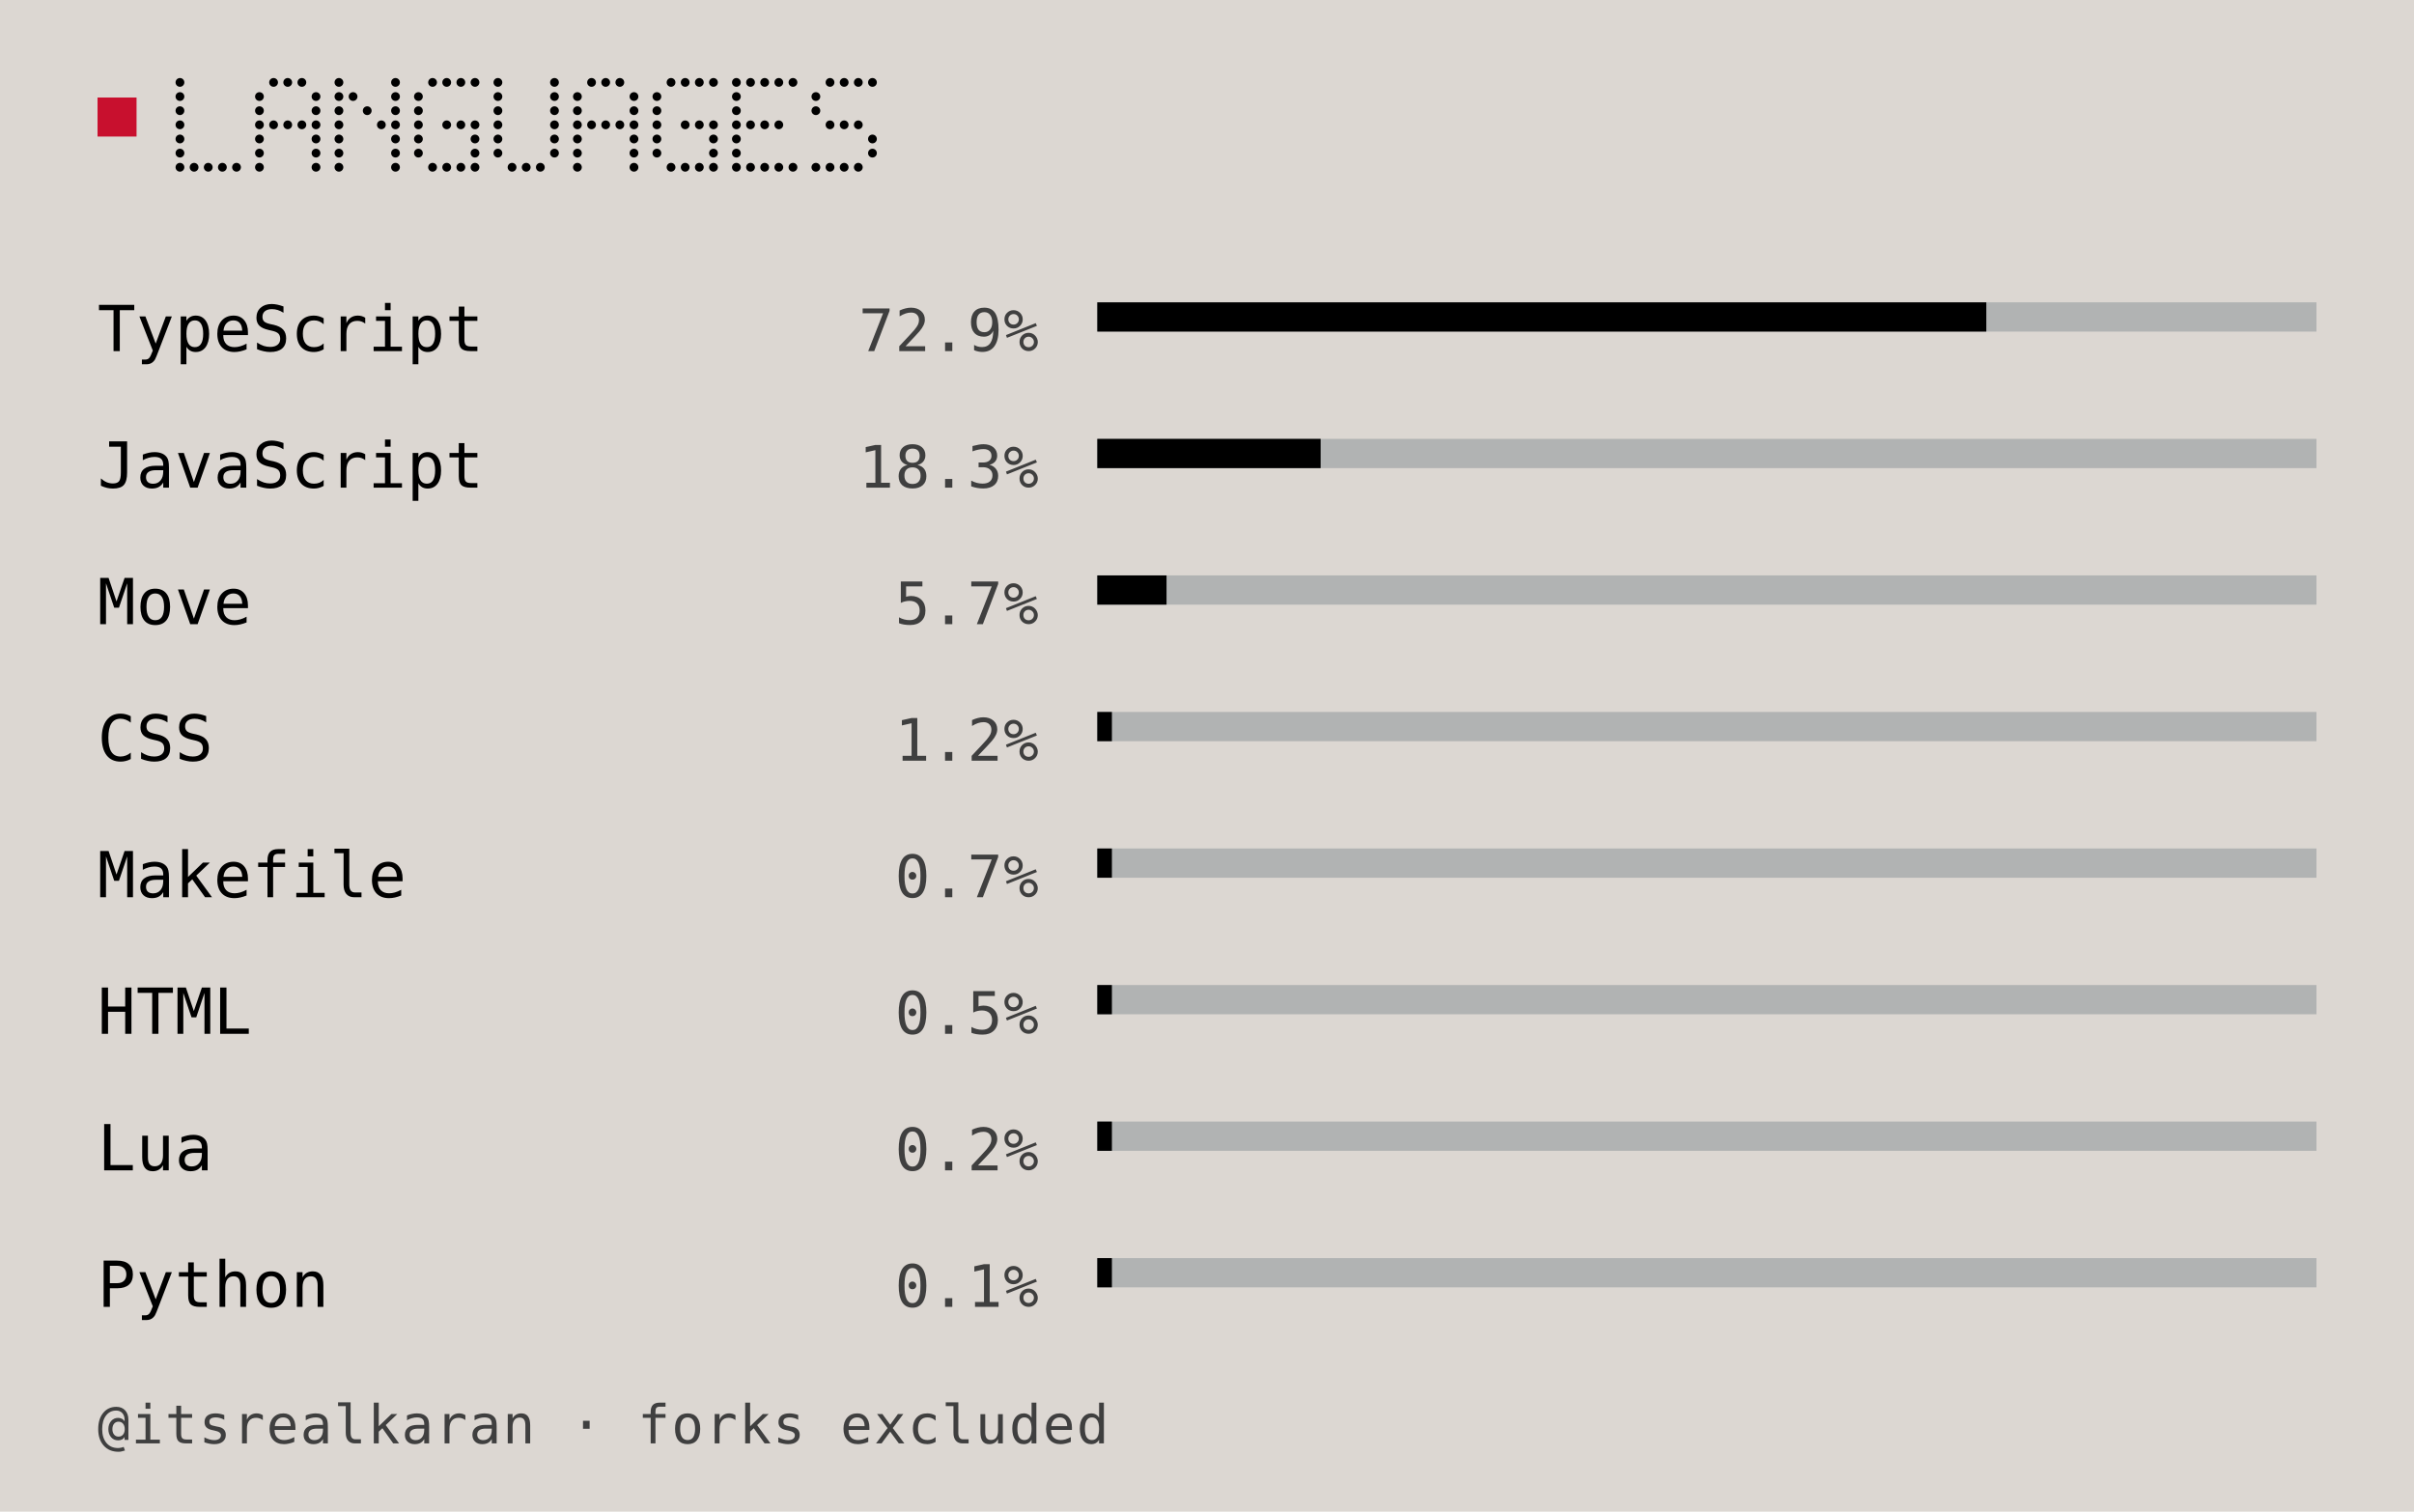
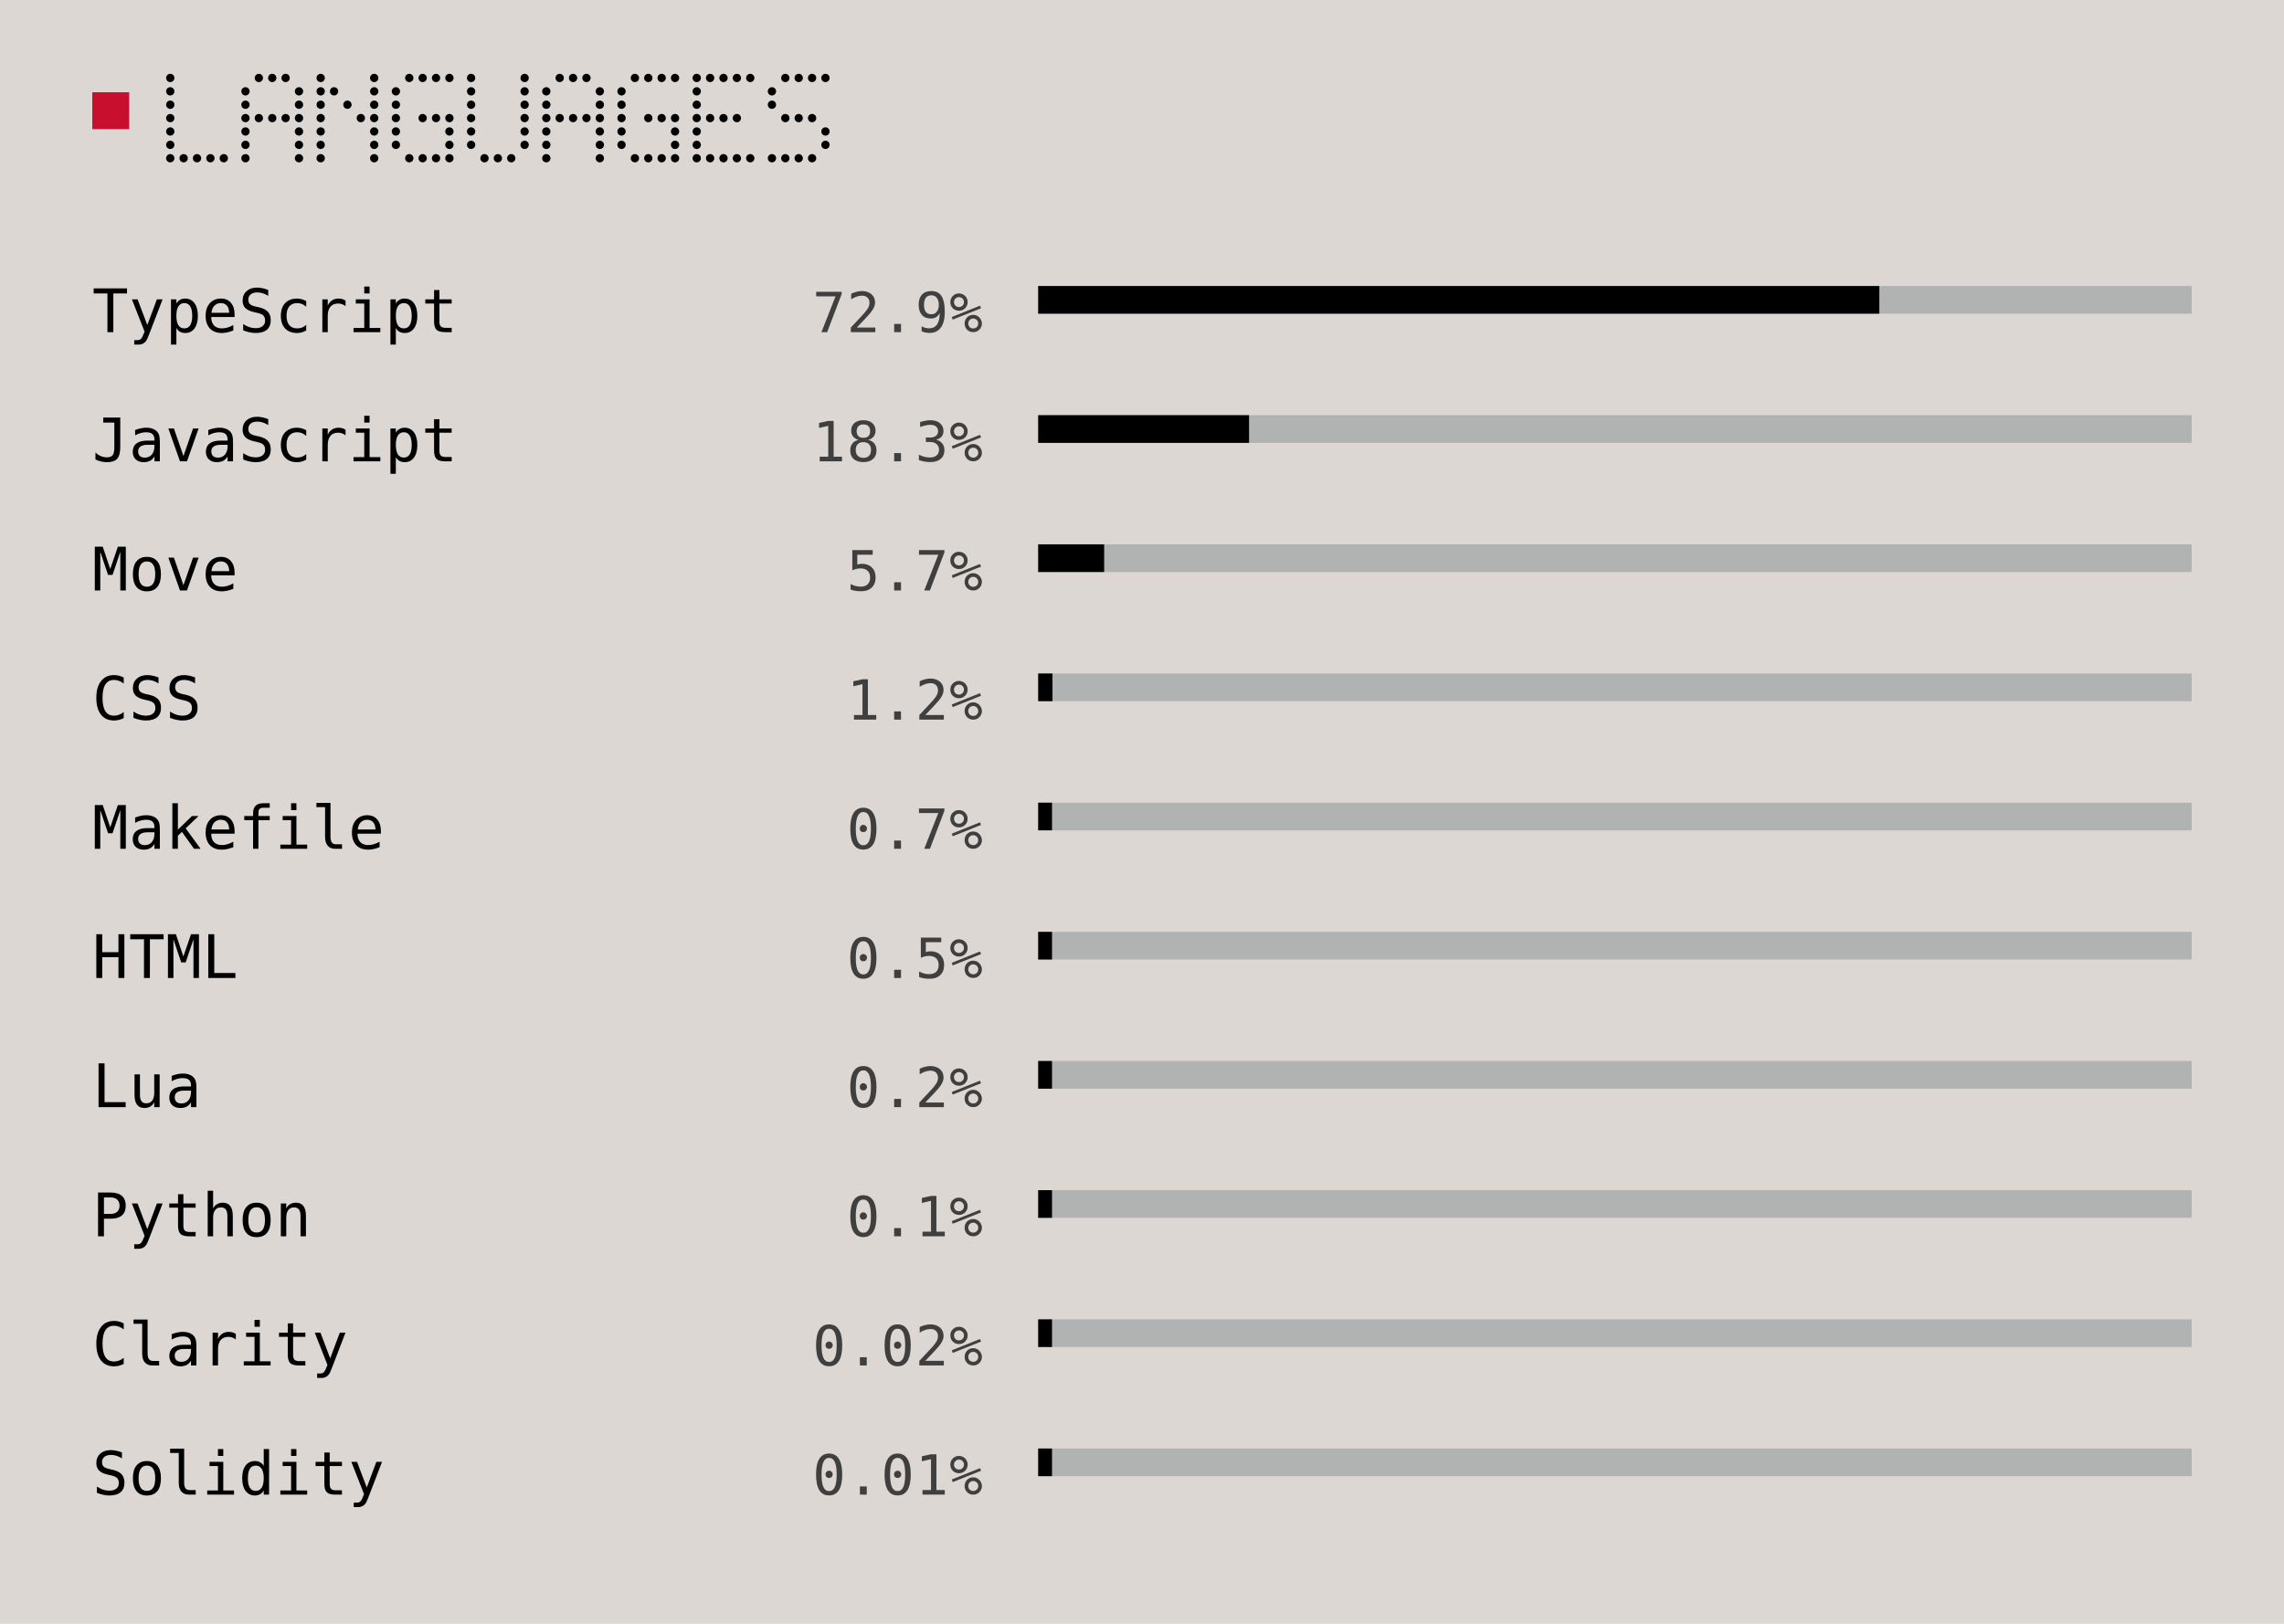
- <svg xmlns="http://www.w3.org/2000/svg" width="495" height="310" viewBox="0 0 495 310" role="img">
-   <rect width="495" height="310" fill="#DCD7D2" />
+ <svg xmlns="http://www.w3.org/2000/svg" width="495" height="352" viewBox="0 0 495 352" role="img">
+   <rect width="495" height="352" fill="#DCD7D2" />
  <rect x="20" y="20" width="8" height="8" fill="#C8102E" />
  <circle cx="36.9" cy="16.9" r="0.90" fill="#000000" />
  <circle cx="36.9" cy="19.8" r="0.90" fill="#000000" />
  <circle cx="36.9" cy="22.7" r="0.90" fill="#000000" />
  <circle cx="36.9" cy="25.6" r="0.90" fill="#000000" />
  <circle cx="36.9" cy="28.5" r="0.90" fill="#000000" />
  <circle cx="36.9" cy="31.4" r="0.90" fill="#000000" />
  <circle cx="36.9" cy="34.3" r="0.90" fill="#000000" />
  <circle cx="39.8" cy="34.3" r="0.90" fill="#000000" />
  <circle cx="42.7" cy="34.3" r="0.90" fill="#000000" />
  <circle cx="45.6" cy="34.3" r="0.90" fill="#000000" />
  <circle cx="48.5" cy="34.3" r="0.90" fill="#000000" />
  <circle cx="56.1" cy="16.9" r="0.90" fill="#000000" />
  <circle cx="59.0" cy="16.9" r="0.90" fill="#000000" />
  <circle cx="61.9" cy="16.9" r="0.90" fill="#000000" />
  <circle cx="53.2" cy="19.8" r="0.90" fill="#000000" />
  <circle cx="64.8" cy="19.8" r="0.90" fill="#000000" />
  <circle cx="53.2" cy="22.7" r="0.90" fill="#000000" />
  <circle cx="64.8" cy="22.7" r="0.90" fill="#000000" />
  <circle cx="53.2" cy="25.6" r="0.90" fill="#000000" />
  <circle cx="56.1" cy="25.6" r="0.90" fill="#000000" />
  <circle cx="59.0" cy="25.6" r="0.90" fill="#000000" />
  <circle cx="61.9" cy="25.6" r="0.90" fill="#000000" />
  <circle cx="64.8" cy="25.6" r="0.90" fill="#000000" />
  <circle cx="53.2" cy="28.5" r="0.90" fill="#000000" />
  <circle cx="64.8" cy="28.5" r="0.90" fill="#000000" />
  <circle cx="53.2" cy="31.4" r="0.90" fill="#000000" />
  <circle cx="64.8" cy="31.4" r="0.90" fill="#000000" />
  <circle cx="53.2" cy="34.3" r="0.90" fill="#000000" />
  <circle cx="64.8" cy="34.3" r="0.90" fill="#000000" />
  <circle cx="69.5" cy="16.9" r="0.90" fill="#000000" />
  <circle cx="81.1" cy="16.9" r="0.90" fill="#000000" />
  <circle cx="69.5" cy="19.8" r="0.90" fill="#000000" />
  <circle cx="72.4" cy="19.8" r="0.90" fill="#000000" />
  <circle cx="81.1" cy="19.8" r="0.90" fill="#000000" />
  <circle cx="69.5" cy="22.7" r="0.90" fill="#000000" />
  <circle cx="75.3" cy="22.7" r="0.90" fill="#000000" />
  <circle cx="81.1" cy="22.7" r="0.90" fill="#000000" />
  <circle cx="69.5" cy="25.6" r="0.90" fill="#000000" />
  <circle cx="78.2" cy="25.6" r="0.90" fill="#000000" />
  <circle cx="81.1" cy="25.6" r="0.90" fill="#000000" />
  <circle cx="69.5" cy="28.5" r="0.90" fill="#000000" />
  <circle cx="81.1" cy="28.5" r="0.90" fill="#000000" />
  <circle cx="69.5" cy="31.4" r="0.90" fill="#000000" />
  <circle cx="81.1" cy="31.4" r="0.90" fill="#000000" />
  <circle cx="69.5" cy="34.3" r="0.90" fill="#000000" />
  <circle cx="81.1" cy="34.3" r="0.90" fill="#000000" />
  <circle cx="88.7" cy="16.9" r="0.90" fill="#000000" />
  <circle cx="91.6" cy="16.9" r="0.90" fill="#000000" />
  <circle cx="94.5" cy="16.9" r="0.90" fill="#000000" />
  <circle cx="97.4" cy="16.9" r="0.90" fill="#000000" />
  <circle cx="85.8" cy="19.8" r="0.90" fill="#000000" />
  <circle cx="85.8" cy="22.7" r="0.90" fill="#000000" />
  <circle cx="85.8" cy="25.6" r="0.90" fill="#000000" />
  <circle cx="91.6" cy="25.6" r="0.90" fill="#000000" />
  <circle cx="94.5" cy="25.6" r="0.90" fill="#000000" />
  <circle cx="97.4" cy="25.6" r="0.90" fill="#000000" />
  <circle cx="85.8" cy="28.5" r="0.90" fill="#000000" />
  <circle cx="97.4" cy="28.5" r="0.90" fill="#000000" />
  <circle cx="85.8" cy="31.4" r="0.90" fill="#000000" />
  <circle cx="97.4" cy="31.4" r="0.90" fill="#000000" />
  <circle cx="88.7" cy="34.3" r="0.90" fill="#000000" />
  <circle cx="91.6" cy="34.3" r="0.90" fill="#000000" />
  <circle cx="94.5" cy="34.3" r="0.90" fill="#000000" />
  <circle cx="97.4" cy="34.3" r="0.90" fill="#000000" />
  <circle cx="102.1" cy="16.9" r="0.90" fill="#000000" />
  <circle cx="113.7" cy="16.9" r="0.90" fill="#000000" />
  <circle cx="102.1" cy="19.8" r="0.90" fill="#000000" />
  <circle cx="113.7" cy="19.8" r="0.90" fill="#000000" />
  <circle cx="102.1" cy="22.7" r="0.90" fill="#000000" />
  <circle cx="113.7" cy="22.7" r="0.90" fill="#000000" />
  <circle cx="102.1" cy="25.6" r="0.90" fill="#000000" />
  <circle cx="113.7" cy="25.6" r="0.90" fill="#000000" />
  <circle cx="102.1" cy="28.5" r="0.90" fill="#000000" />
  <circle cx="113.7" cy="28.5" r="0.90" fill="#000000" />
  <circle cx="102.1" cy="31.4" r="0.90" fill="#000000" />
  <circle cx="113.7" cy="31.4" r="0.90" fill="#000000" />
  <circle cx="105.0" cy="34.3" r="0.90" fill="#000000" />
  <circle cx="107.9" cy="34.3" r="0.90" fill="#000000" />
  <circle cx="110.8" cy="34.3" r="0.90" fill="#000000" />
  <circle cx="121.3" cy="16.9" r="0.90" fill="#000000" />
  <circle cx="124.2" cy="16.9" r="0.90" fill="#000000" />
  <circle cx="127.1" cy="16.9" r="0.90" fill="#000000" />
  <circle cx="118.4" cy="19.8" r="0.90" fill="#000000" />
  <circle cx="130.0" cy="19.8" r="0.90" fill="#000000" />
  <circle cx="118.4" cy="22.7" r="0.90" fill="#000000" />
  <circle cx="130.0" cy="22.7" r="0.90" fill="#000000" />
  <circle cx="118.4" cy="25.6" r="0.90" fill="#000000" />
  <circle cx="121.3" cy="25.6" r="0.90" fill="#000000" />
  <circle cx="124.2" cy="25.6" r="0.90" fill="#000000" />
  <circle cx="127.1" cy="25.6" r="0.90" fill="#000000" />
  <circle cx="130.0" cy="25.6" r="0.90" fill="#000000" />
  <circle cx="118.4" cy="28.5" r="0.90" fill="#000000" />
  <circle cx="130.0" cy="28.5" r="0.90" fill="#000000" />
  <circle cx="118.4" cy="31.4" r="0.90" fill="#000000" />
  <circle cx="130.0" cy="31.4" r="0.90" fill="#000000" />
  <circle cx="118.4" cy="34.3" r="0.90" fill="#000000" />
  <circle cx="130.0" cy="34.3" r="0.90" fill="#000000" />
  <circle cx="137.6" cy="16.9" r="0.90" fill="#000000" />
  <circle cx="140.5" cy="16.9" r="0.90" fill="#000000" />
  <circle cx="143.4" cy="16.9" r="0.90" fill="#000000" />
  <circle cx="146.3" cy="16.9" r="0.90" fill="#000000" />
  <circle cx="134.7" cy="19.8" r="0.90" fill="#000000" />
  <circle cx="134.7" cy="22.7" r="0.90" fill="#000000" />
  <circle cx="134.7" cy="25.6" r="0.90" fill="#000000" />
  <circle cx="140.5" cy="25.6" r="0.90" fill="#000000" />
  <circle cx="143.4" cy="25.6" r="0.90" fill="#000000" />
  <circle cx="146.3" cy="25.6" r="0.90" fill="#000000" />
  <circle cx="134.7" cy="28.5" r="0.90" fill="#000000" />
  <circle cx="146.3" cy="28.5" r="0.90" fill="#000000" />
  <circle cx="134.7" cy="31.4" r="0.90" fill="#000000" />
  <circle cx="146.3" cy="31.4" r="0.90" fill="#000000" />
  <circle cx="137.6" cy="34.3" r="0.90" fill="#000000" />
  <circle cx="140.5" cy="34.3" r="0.90" fill="#000000" />
  <circle cx="143.4" cy="34.3" r="0.90" fill="#000000" />
  <circle cx="146.3" cy="34.3" r="0.90" fill="#000000" />
  <circle cx="151.0" cy="16.9" r="0.90" fill="#000000" />
  <circle cx="153.9" cy="16.9" r="0.90" fill="#000000" />
  <circle cx="156.8" cy="16.9" r="0.90" fill="#000000" />
  <circle cx="159.7" cy="16.9" r="0.90" fill="#000000" />
  <circle cx="162.6" cy="16.9" r="0.90" fill="#000000" />
  <circle cx="151.0" cy="19.8" r="0.90" fill="#000000" />
  <circle cx="151.0" cy="22.7" r="0.90" fill="#000000" />
  <circle cx="151.0" cy="25.6" r="0.90" fill="#000000" />
  <circle cx="153.9" cy="25.6" r="0.90" fill="#000000" />
  <circle cx="156.8" cy="25.6" r="0.90" fill="#000000" />
  <circle cx="159.7" cy="25.6" r="0.90" fill="#000000" />
  <circle cx="151.0" cy="28.5" r="0.90" fill="#000000" />
  <circle cx="151.0" cy="31.4" r="0.90" fill="#000000" />
  <circle cx="151.0" cy="34.3" r="0.90" fill="#000000" />
  <circle cx="153.9" cy="34.3" r="0.90" fill="#000000" />
  <circle cx="156.8" cy="34.3" r="0.90" fill="#000000" />
  <circle cx="159.7" cy="34.3" r="0.90" fill="#000000" />
  <circle cx="162.6" cy="34.3" r="0.90" fill="#000000" />
  <circle cx="170.2" cy="16.9" r="0.90" fill="#000000" />
  <circle cx="173.1" cy="16.9" r="0.90" fill="#000000" />
  <circle cx="176.0" cy="16.9" r="0.90" fill="#000000" />
  <circle cx="178.9" cy="16.9" r="0.90" fill="#000000" />
  <circle cx="167.3" cy="19.8" r="0.90" fill="#000000" />
  <circle cx="167.3" cy="22.7" r="0.90" fill="#000000" />
  <circle cx="170.2" cy="25.6" r="0.90" fill="#000000" />
  <circle cx="173.1" cy="25.6" r="0.90" fill="#000000" />
  <circle cx="176.0" cy="25.6" r="0.90" fill="#000000" />
  <circle cx="178.9" cy="28.5" r="0.90" fill="#000000" />
  <circle cx="178.9" cy="31.4" r="0.90" fill="#000000" />
  <circle cx="167.3" cy="34.3" r="0.90" fill="#000000" />
  <circle cx="170.2" cy="34.3" r="0.90" fill="#000000" />
  <circle cx="173.1" cy="34.3" r="0.90" fill="#000000" />
  <circle cx="176.0" cy="34.3" r="0.90" fill="#000000" />
  <text x="20" y="72" fill="#000000" text-anchor="start" font-family="ui-monospace, Geist Mono, monospace" font-size="13" letter-spacing="0.1" dominant-baseline="auto">TypeScript</text>
  <text x="213" y="72" fill="#3F3F3F" text-anchor="end" font-family="ui-monospace, Geist Mono, monospace" font-size="12" letter-spacing="0.2" dominant-baseline="auto">72.9%</text>
  <rect x="225" y="62" width="250" height="6" fill="#B1B3B3" />
  <rect x="225" y="62" width="182.3" height="6" fill="#000000" />
  <text x="20" y="100" fill="#000000" text-anchor="start" font-family="ui-monospace, Geist Mono, monospace" font-size="13" letter-spacing="0.1" dominant-baseline="auto">JavaScript</text>
  <text x="213" y="100" fill="#3F3F3F" text-anchor="end" font-family="ui-monospace, Geist Mono, monospace" font-size="12" letter-spacing="0.2" dominant-baseline="auto">18.3%</text>
  <rect x="225" y="90" width="250" height="6" fill="#B1B3B3" />
-   <rect x="225" y="90" width="45.8" height="6" fill="#000000" />
+   <rect x="225" y="90" width="45.7" height="6" fill="#000000" />
  <text x="20" y="128" fill="#000000" text-anchor="start" font-family="ui-monospace, Geist Mono, monospace" font-size="13" letter-spacing="0.1" dominant-baseline="auto">Move</text>
  <text x="213" y="128" fill="#3F3F3F" text-anchor="end" font-family="ui-monospace, Geist Mono, monospace" font-size="12" letter-spacing="0.2" dominant-baseline="auto">5.7%</text>
  <rect x="225" y="118" width="250" height="6" fill="#B1B3B3" />
-   <rect x="225" y="118" width="14.2" height="6" fill="#000000" />
+   <rect x="225" y="118" width="14.3" height="6" fill="#000000" />
  <text x="20" y="156" fill="#000000" text-anchor="start" font-family="ui-monospace, Geist Mono, monospace" font-size="13" letter-spacing="0.1" dominant-baseline="auto">CSS</text>
  <text x="213" y="156" fill="#3F3F3F" text-anchor="end" font-family="ui-monospace, Geist Mono, monospace" font-size="12" letter-spacing="0.2" dominant-baseline="auto">1.2%</text>
  <rect x="225" y="146" width="250" height="6" fill="#B1B3B3" />
-   <rect x="225" y="146" width="3.0" height="6" fill="#000000" />
+   <rect x="225" y="146" width="3.1" height="6" fill="#000000" />
  <text x="20" y="184" fill="#000000" text-anchor="start" font-family="ui-monospace, Geist Mono, monospace" font-size="13" letter-spacing="0.1" dominant-baseline="auto">Makefile</text>
  <text x="213" y="184" fill="#3F3F3F" text-anchor="end" font-family="ui-monospace, Geist Mono, monospace" font-size="12" letter-spacing="0.2" dominant-baseline="auto">0.7%</text>
  <rect x="225" y="174" width="250" height="6" fill="#B1B3B3" />
  <rect x="225" y="174" width="3.0" height="6" fill="#000000" />
  <text x="20" y="212" fill="#000000" text-anchor="start" font-family="ui-monospace, Geist Mono, monospace" font-size="13" letter-spacing="0.1" dominant-baseline="auto">HTML</text>
  <text x="213" y="212" fill="#3F3F3F" text-anchor="end" font-family="ui-monospace, Geist Mono, monospace" font-size="12" letter-spacing="0.2" dominant-baseline="auto">0.5%</text>
  <rect x="225" y="202" width="250" height="6" fill="#B1B3B3" />
  <rect x="225" y="202" width="3.0" height="6" fill="#000000" />
  <text x="20" y="240" fill="#000000" text-anchor="start" font-family="ui-monospace, Geist Mono, monospace" font-size="13" letter-spacing="0.1" dominant-baseline="auto">Lua</text>
  <text x="213" y="240" fill="#3F3F3F" text-anchor="end" font-family="ui-monospace, Geist Mono, monospace" font-size="12" letter-spacing="0.2" dominant-baseline="auto">0.2%</text>
  <rect x="225" y="230" width="250" height="6" fill="#B1B3B3" />
  <rect x="225" y="230" width="3.0" height="6" fill="#000000" />
  <text x="20" y="268" fill="#000000" text-anchor="start" font-family="ui-monospace, Geist Mono, monospace" font-size="13" letter-spacing="0.1" dominant-baseline="auto">Python</text>
  <text x="213" y="268" fill="#3F3F3F" text-anchor="end" font-family="ui-monospace, Geist Mono, monospace" font-size="12" letter-spacing="0.2" dominant-baseline="auto">0.1%</text>
  <rect x="225" y="258" width="250" height="6" fill="#B1B3B3" />
  <rect x="225" y="258" width="3.0" height="6" fill="#000000" />
-   <text x="20" y="296" fill="#3F3F3F" text-anchor="start" font-family="ui-monospace, Geist Mono, monospace" font-size="11" letter-spacing="0.3" dominant-baseline="auto">@itsrealkaran · forks excluded</text>
+   <text x="20" y="296" fill="#000000" text-anchor="start" font-family="ui-monospace, Geist Mono, monospace" font-size="13" letter-spacing="0.1" dominant-baseline="auto">Clarity</text>
+   <text x="213" y="296" fill="#3F3F3F" text-anchor="end" font-family="ui-monospace, Geist Mono, monospace" font-size="12" letter-spacing="0.2" dominant-baseline="auto">0.02%</text>
+   <rect x="225" y="286" width="250" height="6" fill="#B1B3B3" />
+   <rect x="225" y="286" width="3.0" height="6" fill="#000000" />
+   <text x="20" y="324" fill="#000000" text-anchor="start" font-family="ui-monospace, Geist Mono, monospace" font-size="13" letter-spacing="0.1" dominant-baseline="auto">Solidity</text>
+   <text x="213" y="324" fill="#3F3F3F" text-anchor="end" font-family="ui-monospace, Geist Mono, monospace" font-size="12" letter-spacing="0.2" dominant-baseline="auto">0.01%</text>
+   <rect x="225" y="314" width="250" height="6" fill="#B1B3B3" />
+   <rect x="225" y="314" width="3.0" height="6" fill="#000000" />
</svg>
